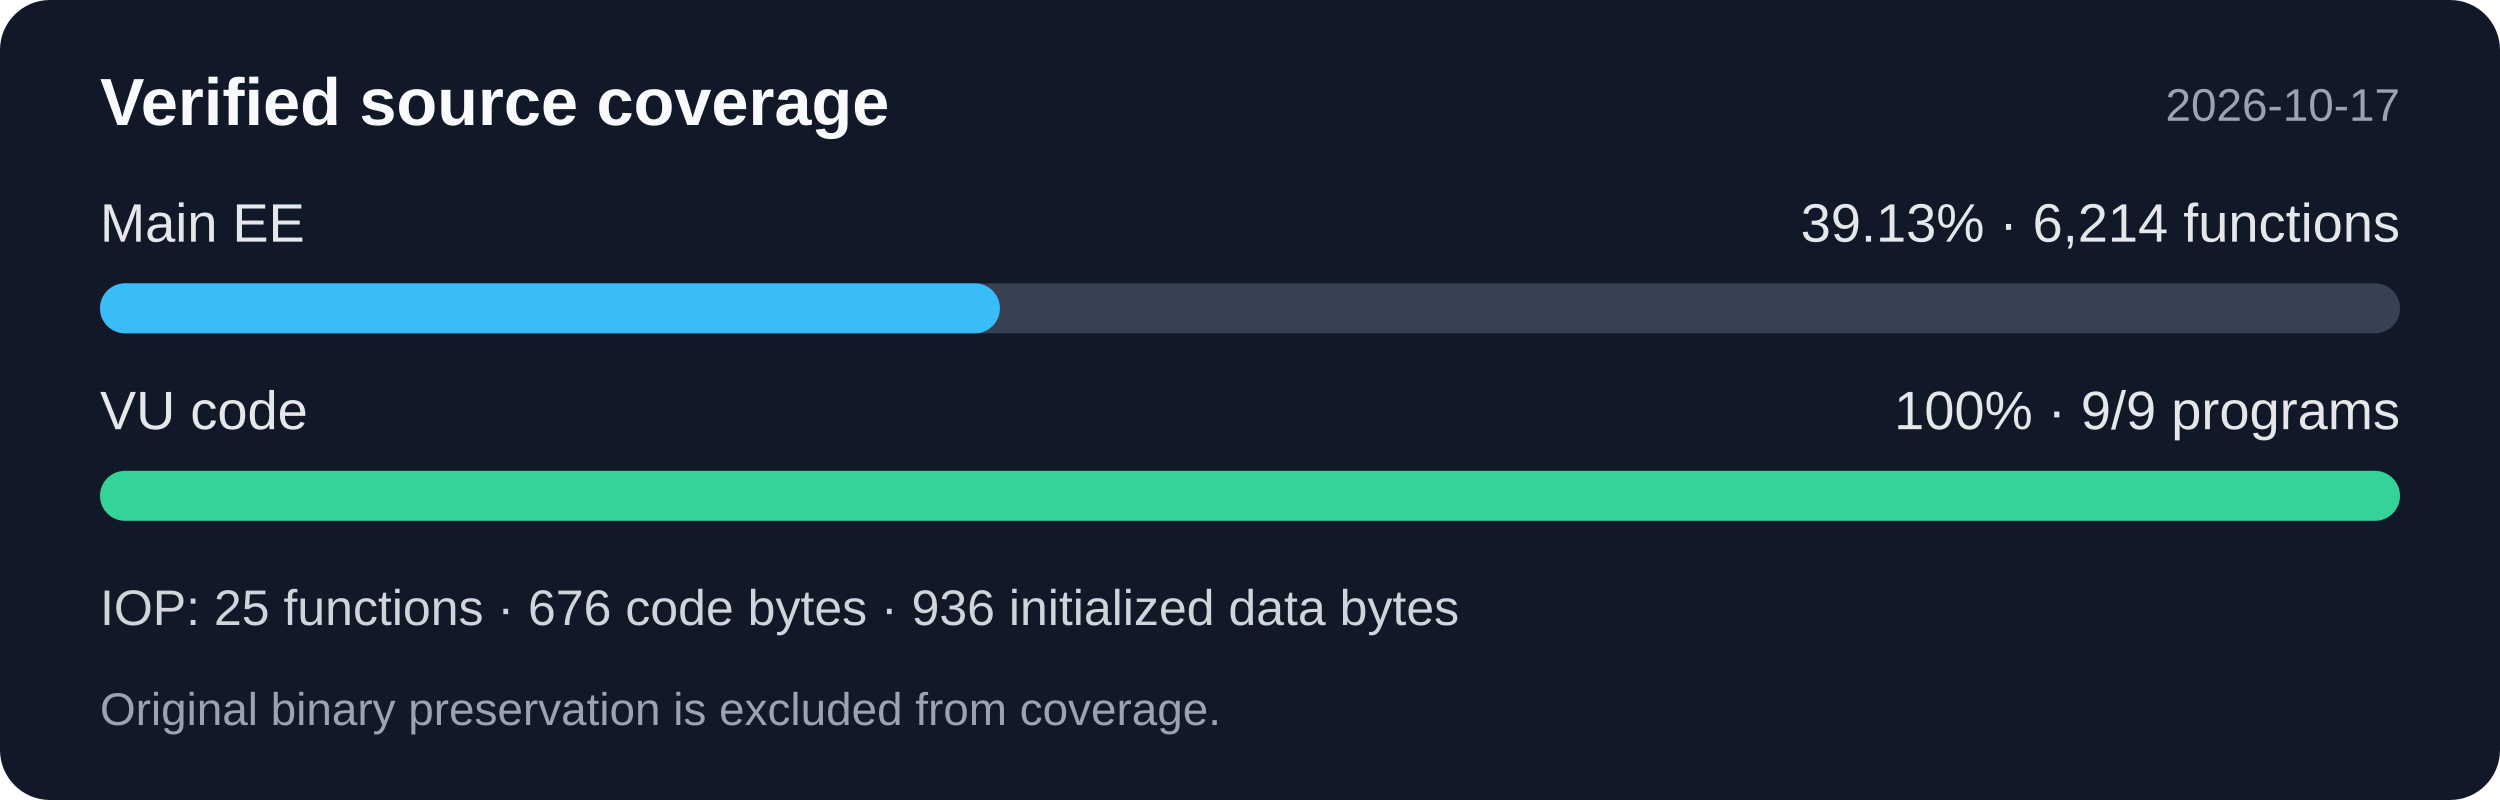
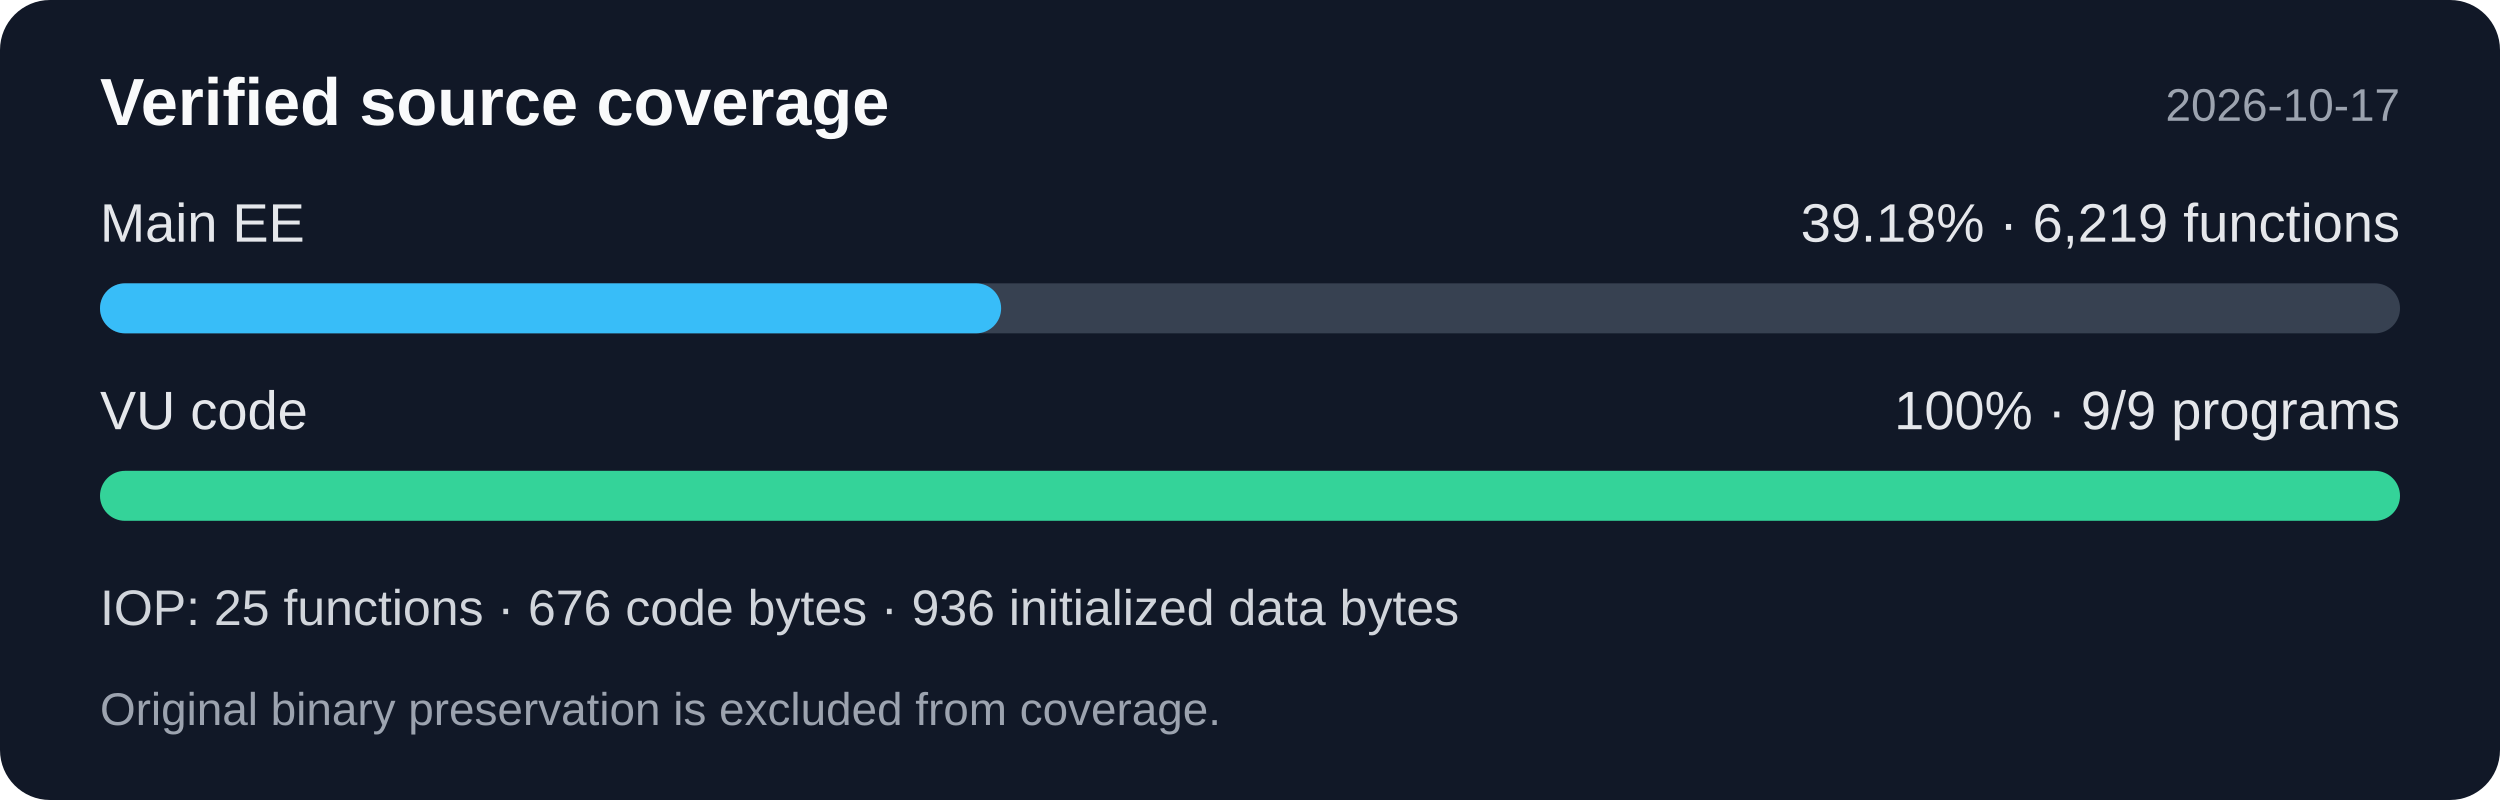
<svg xmlns="http://www.w3.org/2000/svg" width="600" height="192" viewBox="0 0 600 192" role="img" aria-labelledby="title desc">
  <rect width="600" height="192" rx="12" fill="#111827" />
  <g font-family="Segoe UI,Arial,sans-serif">
    <text x="24" y="30" fill="#f9fafb" font-size="16" font-weight="600">Verified source coverage</text>
    <text x="576" y="29" fill="#9ca3af" font-size="11" text-anchor="end">2026-10-17</text>
    <text x="24" y="58" fill="#e5e7eb" font-size="13">Main EE</text>
-     <text x="576" y="58" fill="#e5e7eb" font-size="13" text-anchor="end">39.13% · 6,214 functions</text>
+     <text x="576" y="58" fill="#e5e7eb" font-size="13" text-anchor="end">39.18% · 6,219 functions</text>
    <rect x="24" y="68" width="552" height="12" rx="6" fill="#374151" />
-     <rect x="24" y="68" width="215.978" height="12" rx="6" fill="#38bdf8" />
+     <rect x="24" y="68" width="216.271" height="12" rx="6" fill="#38bdf8" />
    <text x="24" y="103" fill="#e5e7eb" font-size="13">VU code</text>
    <text x="576" y="103" fill="#e5e7eb" font-size="13" text-anchor="end">100% · 9/9 programs</text>
    <rect x="24" y="113" width="552" height="12" rx="6" fill="#34d399" />
    <text x="24" y="150" fill="#d1d5db" font-size="12">IOP: 25 functions · 676 code bytes · 936 initialized data bytes</text>
    <text x="24" y="174" fill="#9ca3af" font-size="11">Original binary preservation is excluded from coverage.</text>
  </g>
</svg>
